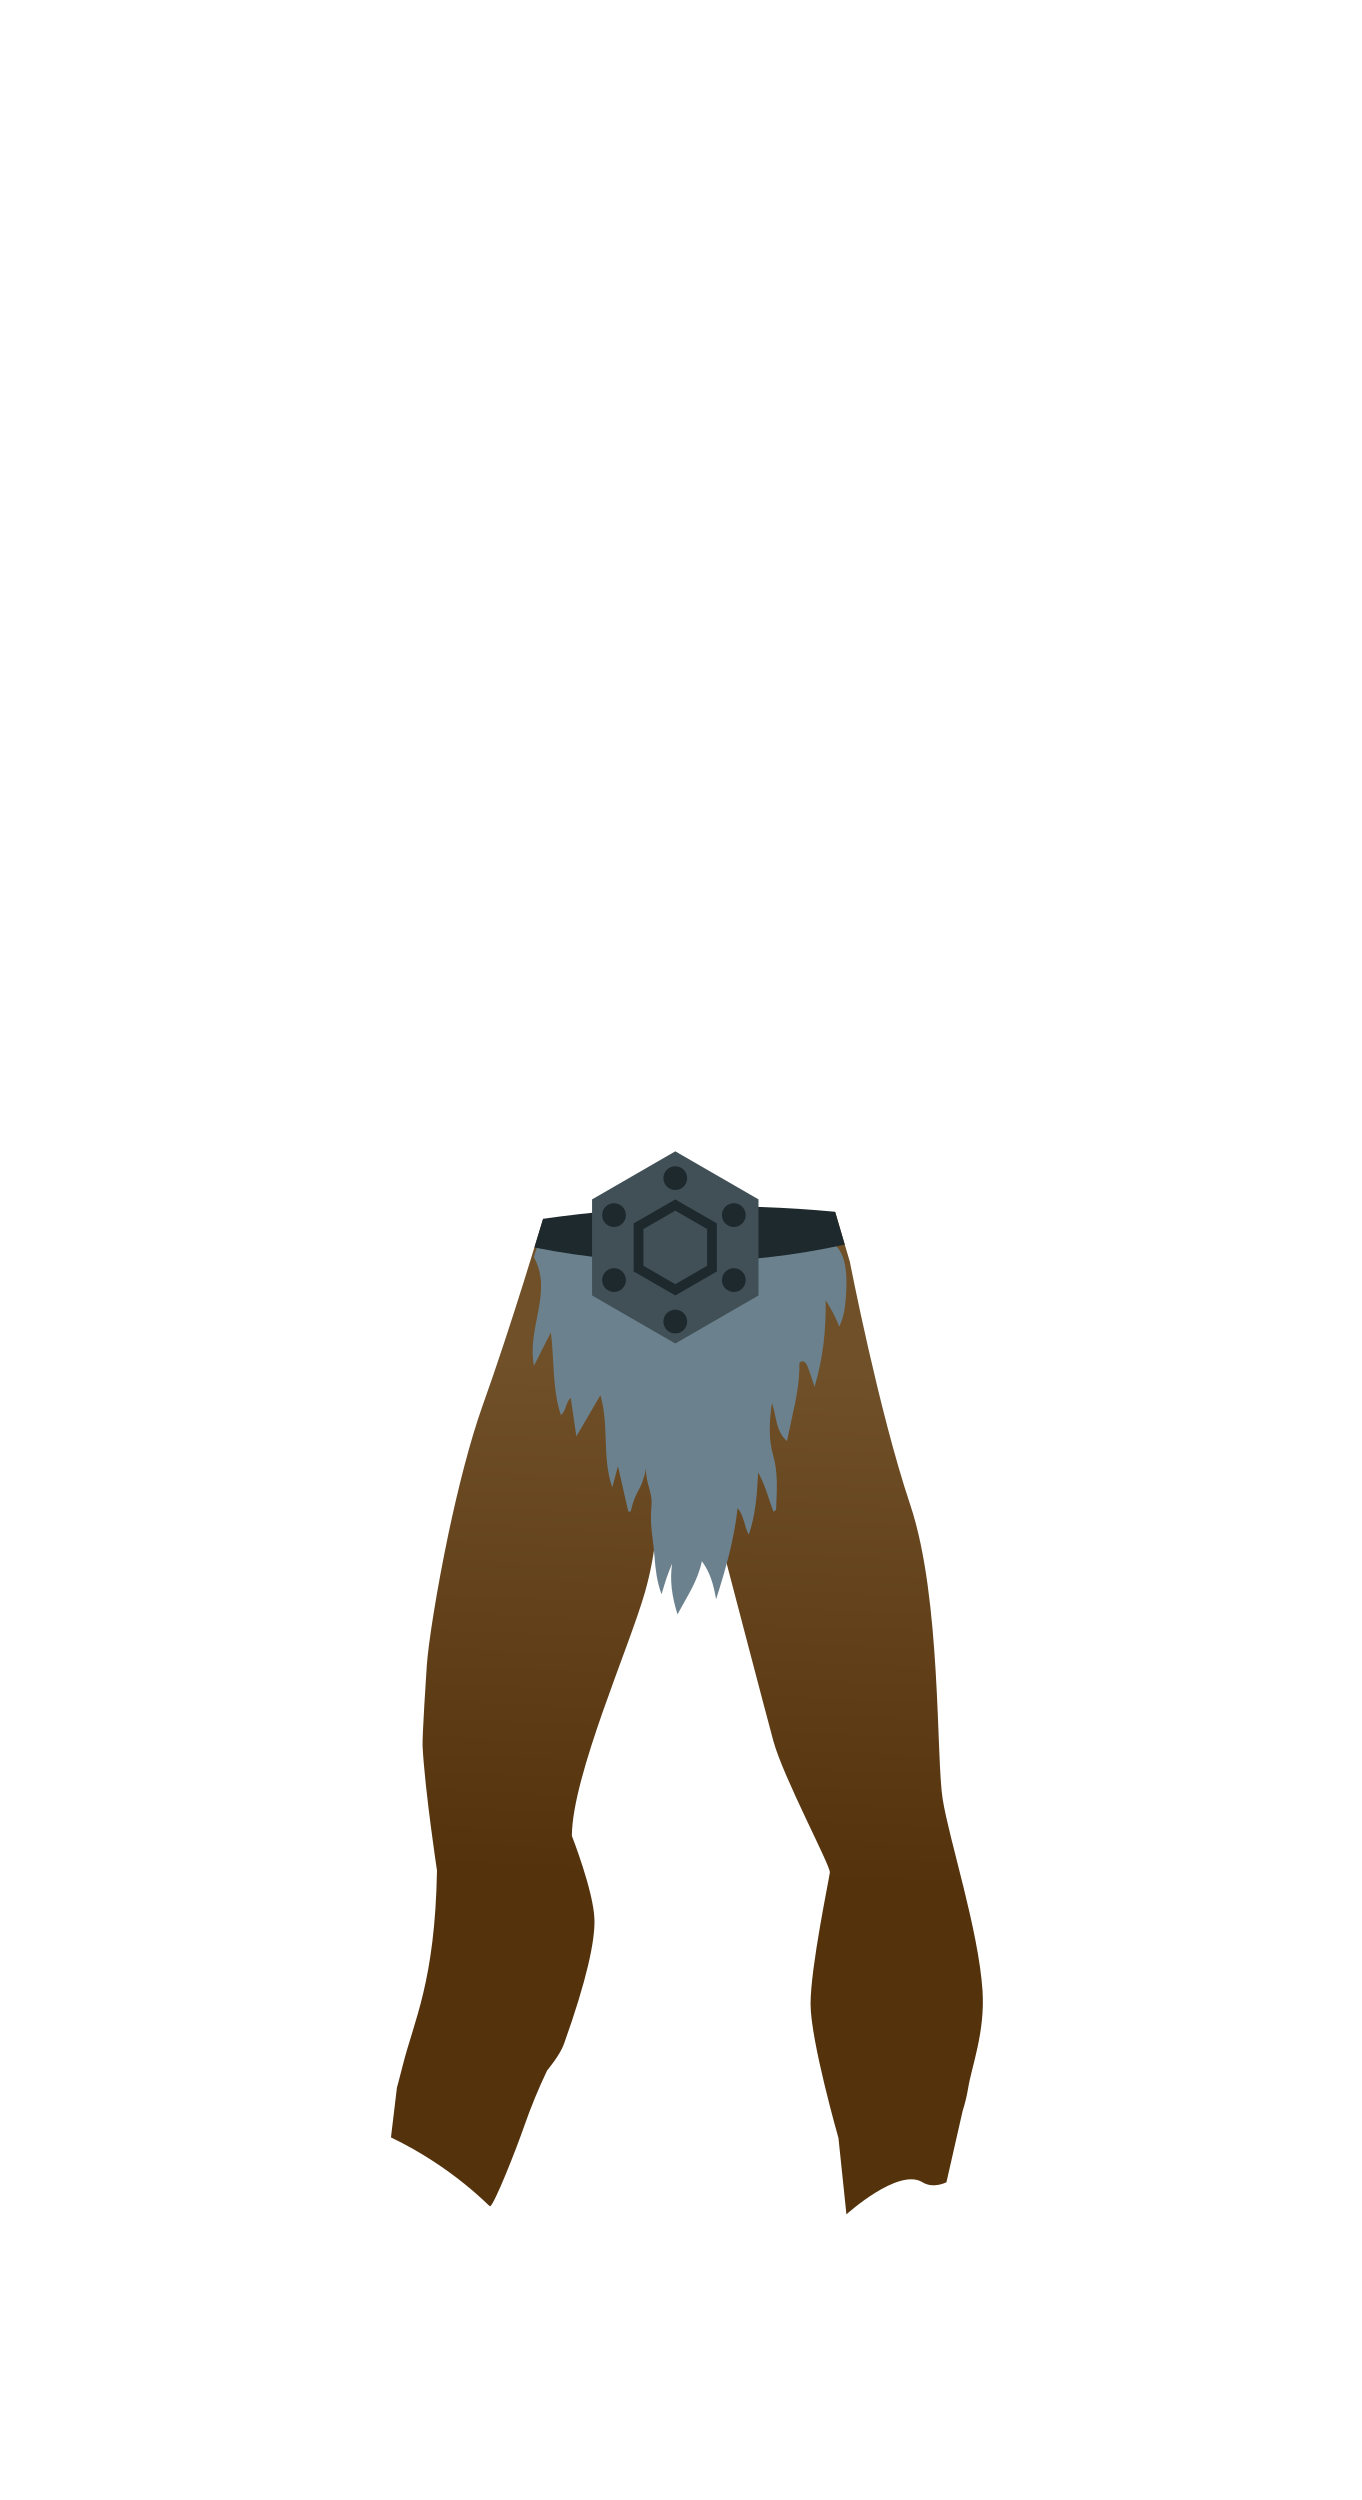
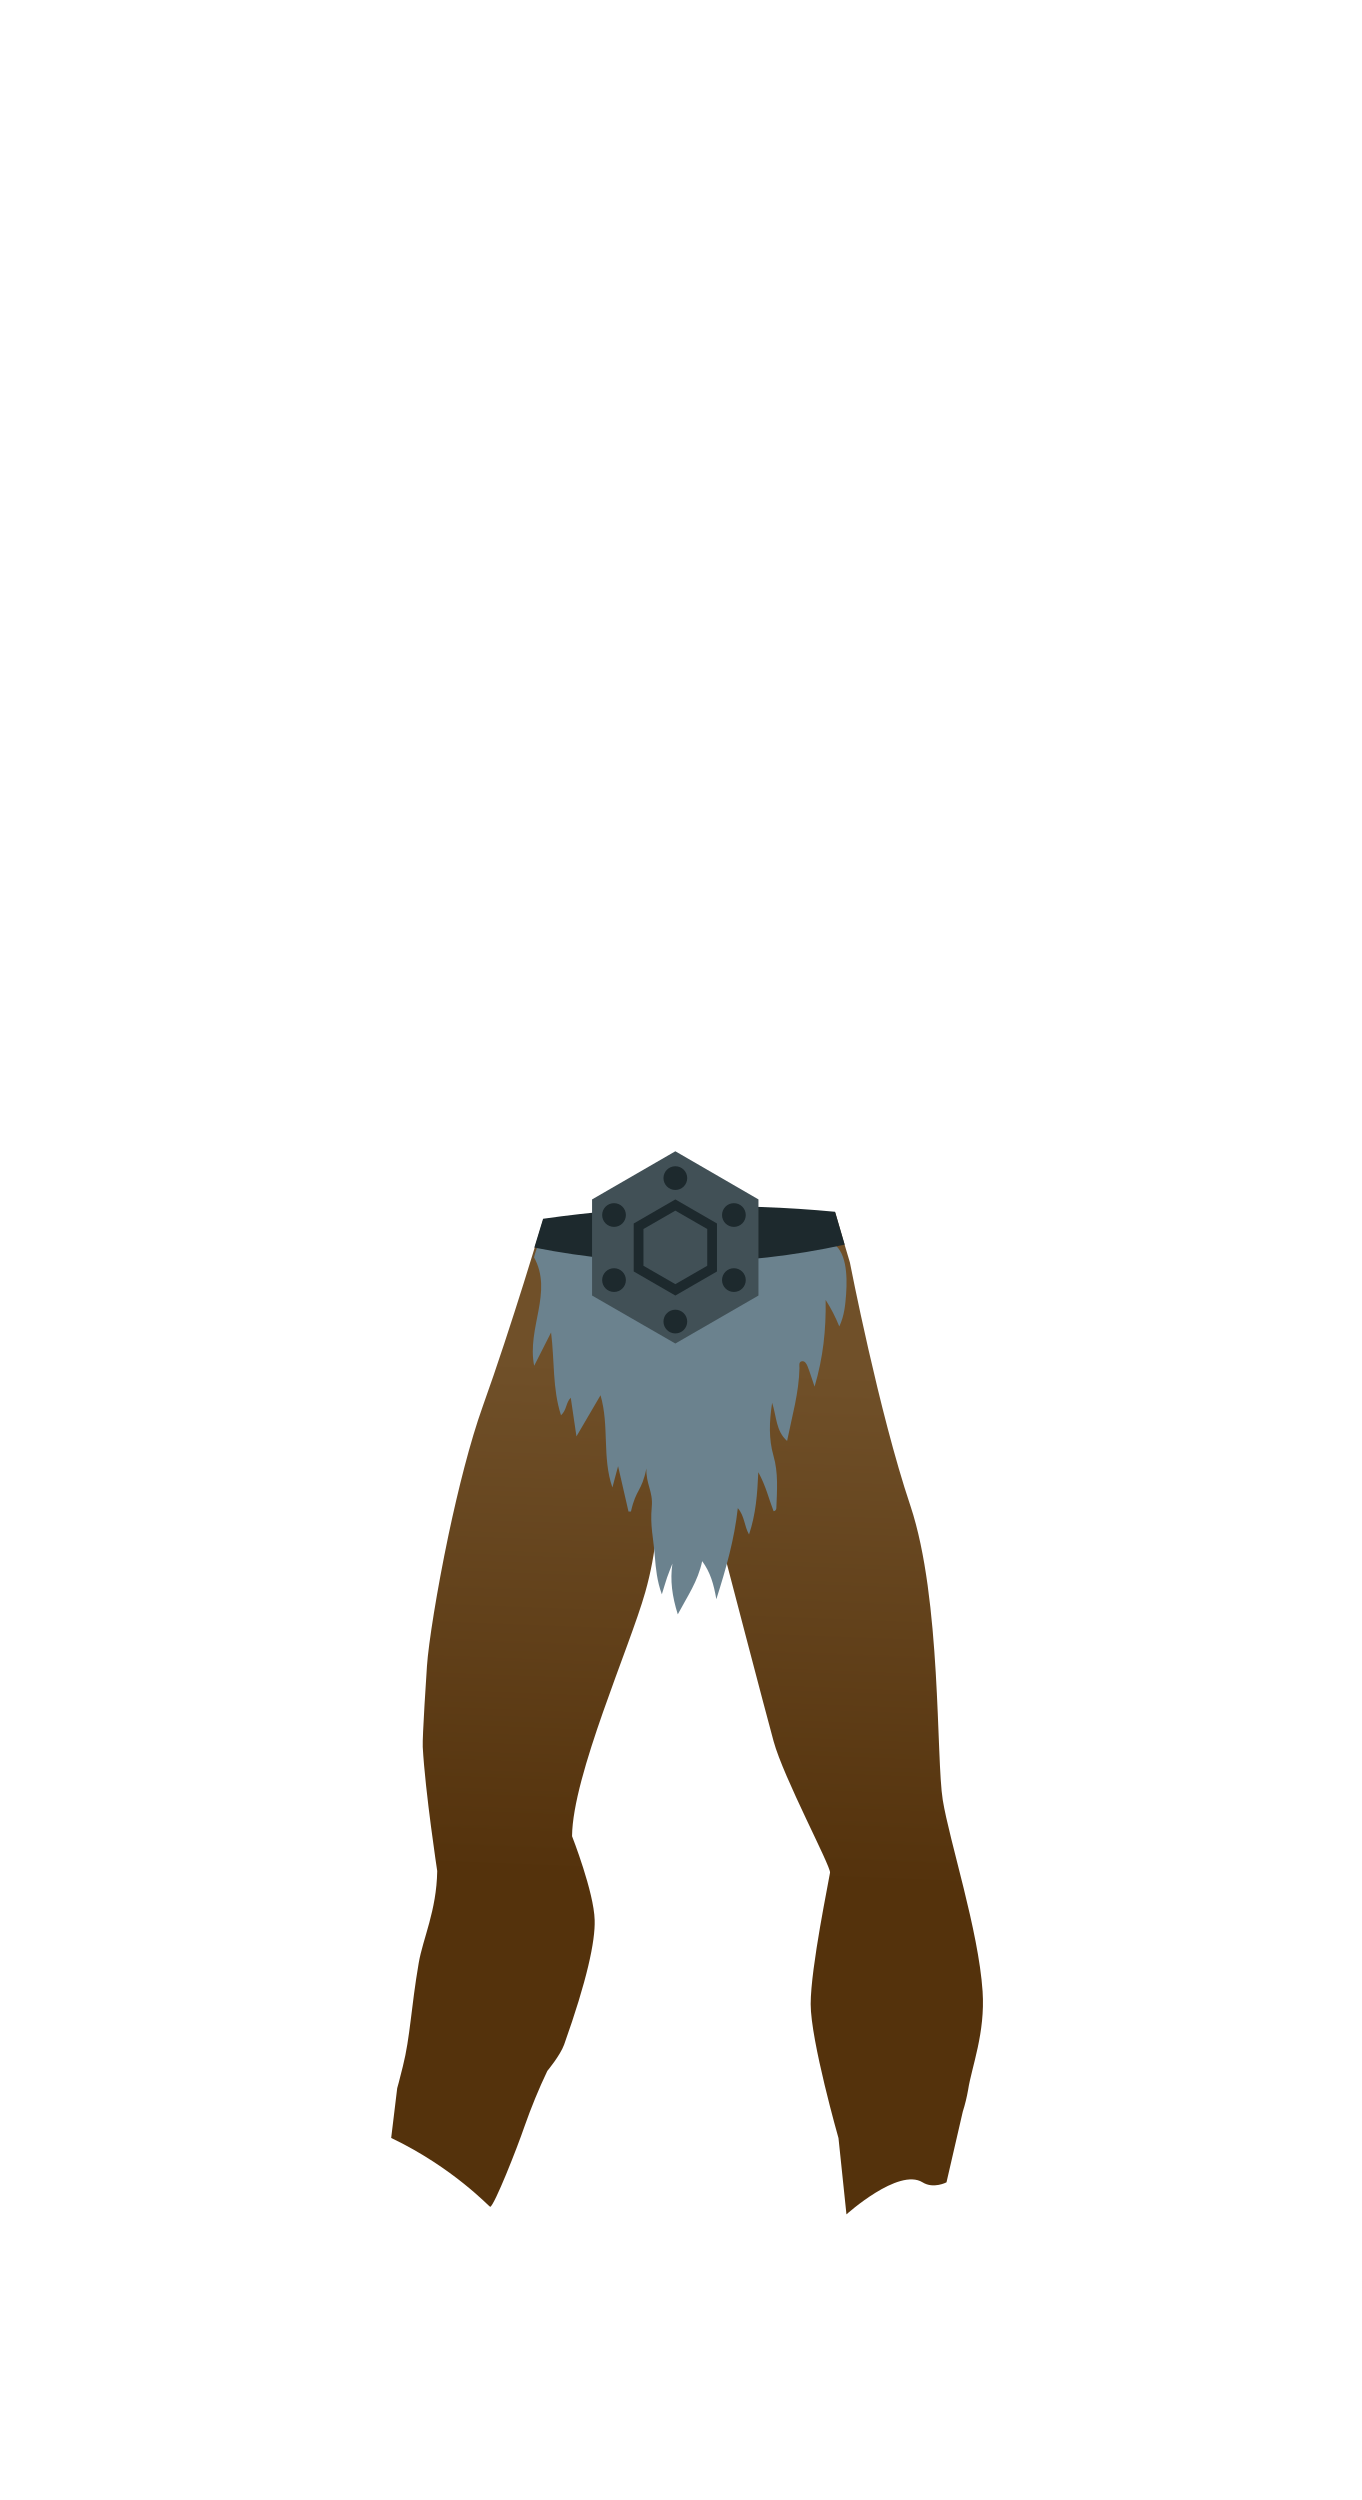
- <svg xmlns="http://www.w3.org/2000/svg" viewBox="0 0 837.33 1537">
-   <defs>
-     <style>.cls-1{fill:none;}.cls-2,.cls-4,.cls-5{fill-rule:evenodd;}.cls-2{fill:url(#linear-gradient);}.cls-3{fill:#6b828e;}.cls-4,.cls-6{fill:#1d292d;}.cls-5{fill:#415056;}</style>
-     <linearGradient id="linear-gradient" x1="439.09" y1="836.65" x2="426.83" y2="1155.39" gradientUnits="userSpaceOnUse">
-       <stop offset="0.01" stop-color="#705029" />
-       <stop offset="1" stop-color="#54320c" />
-     </linearGradient>
-   </defs>
-   <g id="Layer_2" data-name="Layer 2">
+ <svg xmlns="http://www.w3.org/2000/svg" version="1.1" id="Layer_1" x="0px" y="0px" viewBox="0 0 837.3 1537" style="enable-background:new 0 0 837.3 1537;" xml:space="preserve">
+   <style type="text/css">
+ 	.st0{fill:none;}
+ 	.st1{fill-rule:evenodd;clip-rule:evenodd;fill:url(#SVGID_1_);}
+ 	.st2{fill:#6B828E;}
+ 	.st3{fill-rule:evenodd;clip-rule:evenodd;fill:#1D292D;}
+ 	.st4{fill-rule:evenodd;clip-rule:evenodd;fill:#415056;}
+ 	.st5{fill:#1D292D;}
+ </style>
+   <g id="Layer_2_00000116949612655385037520000001111239196453861001_">
    <g id="base">
-       <rect class="cls-1" width="837.33" height="1537" />
+       <rect class="st0" width="837.3" height="1537" />
    </g>
    <g id="Legs_02">
-       <path class="cls-2" d="M581.87,1341.65s-8,4.2-14.73,0c-14.79-9.23-46.76,19.73-46.76,19.73l-4.9-46.93s-17.15-60-17.15-82.45,11.42-76.76,11.86-80.83-28.61-58.39-34.73-80.83c-4.95-18.22-28.47-108.21-37.19-141.48-2-7.74-7.77-32-7.77-32l-28.92-7.73s9.07,39.78-5,89.56c-9.65,34-44.74,112.7-45,150,0,0,13.5,34.43,13.89,51.58.35,12.93-4.67,37-18.83,76.58-2.35,6.61-10.29,16.1-10.29,16.1a340.73,340.73,0,0,0-14,34c-4.92,14.28-18.36,48.27-21.06,49.55-.39.19-22.53-24-60.93-42.41l3.67-30.62s1.37-4.85,3.53-13.47c6.95-27.83,19.87-51.71,21.1-120,0,0-7.39-48.85-8.86-76.33-.29-6,2.31-45.48,2.6-49.79.93-13.37,6-46,13.28-80.83,5.87-27.82,13.22-57,21-78.82,17.59-49,37.23-114.83,37.23-114.83s149.76,7.89,179.54-4.35l5.93,20.18,3.09,10.43S540.37,867.83,559.57,925c0,.2.15.4.19.59,19,57.22,15.73,155.29,19.8,180.57s22,80.1,24.49,117.67c1.66,25.62-6.68,46.33-8.93,60.48a99,99,0,0,1-3.29,13.5Z" />
-       <path class="cls-3" d="M337.3,761.36c-2.21.16-3.24-.32-5.54,0-.1,1.27-3.32,10.33-3.53,11.57,11.94,21.52-4.48,43.26.06,66.67l10.39-20.46c2.2,17.72.77,34.48,6.14,50.9,3.63-3.2,2.85-7.74,6.05-10.76,1.14,7.81,2.18,14.9,3.48,23.8,5.35-9.19,9.78-16.78,14.78-25.35,5.5,18.87.85,38.28,7.31,56.72l3.48-13.06c2.23,9.79,4.29,18.85,6.35,27.91h1.47c3.19-14.17,6.61-12.06,9.45-26.53-.32,9.76,4.21,14.07,3.31,23.61-1.11,11.82,1,18.65,1.89,30.61.57,7.43,1.32,14.87,4.32,23.21,1.35-4.42,2.16-7.42,3.17-10.33s2.21-5.71,3.33-8.56c-1.49,10.3-.19,20,3.31,31.19,5.94-11.11,12.4-20.28,15-32.66,5,6.79,7.14,14.1,8.73,23.42,6.1-19.18,11.11-36.92,13.22-56,4.19,4.8,3.86,10.94,6.9,16.25,4.21-12.45,5.07-24.72,5.73-38.26,4.72,8.48,6.47,16.59,9.39,24a1.78,1.78,0,0,0,1.67-1.88c.41-10.83,1.29-21.65-1.76-32.32-2.93-10.23-2.56-20.66-.78-32.55,2.84,8.71,2.29,17.41,9.21,23.49,3.06-15.43,7.29-29.74,7.65-44.84,0-1.51-.65-3.75,1.5-4.17,1.79-.34,2.84,1.52,3.42,2.91,1.5,3.69,2.65,7.55,4.41,12.72,5.27-18,7.08-34.87,6.78-53.27A93.52,93.52,0,0,1,516,815.6c3.25-6.82,3.72-13.47,4.16-20,.78-11.31.29-27.42-9.52-31.83-3.84-1.73-96.05-4.53-95.47.2Z" />
-       <path class="cls-4" d="M333.88,749.32A760.81,760.81,0,0,1,513.42,745l5.93,20.18a465.16,465.16,0,0,1-190.82,1.77Q331.22,758.12,333.88,749.32Z" />
-       <polygon class="cls-5" points="466.32 796.46 466.32 737.38 415.16 707.84 364 737.38 364 796.46 415.16 826 466.32 796.46" />
-       <circle class="cls-6" cx="415.16" cy="724.32" r="7.31" />
-       <circle class="cls-6" cx="451.16" cy="747.05" r="7.31" />
-       <circle class="cls-6" cx="451.16" cy="787" r="7.31" />
-       <circle class="cls-6" cx="415.16" cy="812.5" r="7.31" />
-       <circle class="cls-6" cx="377.5" cy="787" r="7.31" />
-       <circle class="cls-6" cx="377.5" cy="747.05" r="7.31" />
-       <path class="cls-6" d="M415.16,796.45l-25.58-14.76V752.15l25.58-14.76,25.57,14.76v29.54Zm-19.58-18.23,19.58,11.3,19.57-11.3v-22.6l-19.57-11.31-19.58,11.31Z" />
+       <linearGradient id="SVGID_1_" gradientUnits="userSpaceOnUse" x1="439.112" y1="701.349" x2="426.852" y2="382.609" gradientTransform="matrix(1 0 0 -1 0 1538)">
+         <stop offset="1.000000e-02" style="stop-color:#705029" />
+         <stop offset="1" style="stop-color:#54320C" />
+       </linearGradient>
+       <path class="st1" d="M581.9,1341.7c0,0-8,4.2-14.7,0c-14.8-9.2-46.8,19.7-46.8,19.7l-4.9-46.9c0,0-17.1-60-17.1-82.4    s11.4-76.8,11.9-80.8s-28.6-58.4-34.7-80.8c-5-18.2-28.5-108.2-37.2-141.5c-2-7.7-7.8-32-7.8-32l-28.9-7.7c0,0,9.1,39.8-5,89.6    c-9.6,34-44.7,112.7-45,150c0,0,13.5,34.4,13.9,51.6c0.4,12.9-4.7,37-18.8,76.6c-2.4,6.6-10.3,16.1-10.3,16.1    c-5.3,11.1-9.9,22.4-14,34c-4.9,14.3-18.4,48.3-21.1,49.6c-0.4,0.2-22.5-24-60.9-42.4l3.7-30.6c0,0,1.4-4.8,3.5-13.5    c4.5-17.9,5-35.9,9.7-63.3c2.6-15.3,11-32.2,11.4-56.7c0,0-7.4-48.8-8.9-76.3c-0.3-6,2.3-45.5,2.6-49.8c0.9-13.4,6-46,13.3-80.8    c5.9-27.8,13.2-57,21-78.8c17.6-49,37.2-114.8,37.2-114.8s149.8,7.9,179.5-4.3l5.9,20.2l3.1,10.4c0,0,17.9,92.2,37.1,149.3    c0,0.2,0.2,0.4,0.2,0.6c19,57.2,15.7,155.3,19.8,180.6s22,80.1,24.5,117.7c1.7,25.6-6.7,46.3-8.9,60.5c-0.8,4.6-1.9,9.1-3.3,13.5    L581.9,1341.7z" />
+       <path class="st2" d="M337.3,761.4c-2.2,0.2-3.2-0.3-5.5,0c-0.1,1.3-3.3,10.3-3.5,11.6c11.9,21.5-4.5,43.3,0.1,66.7l10.4-20.5    c2.2,17.7,0.8,34.5,6.1,50.9c3.6-3.2,2.9-7.7,6-10.8c1.1,7.8,2.2,14.9,3.5,23.8c5.4-9.2,9.8-16.8,14.8-25.3    c5.5,18.9,0.9,38.3,7.3,56.7l3.5-13.1c2.2,9.8,4.3,18.8,6.4,27.9h1.5c3.2-14.2,6.6-12.1,9.5-26.5c-0.3,9.8,4.2,14.1,3.3,23.6    c-1.1,11.8,1,18.7,1.9,30.6c0.6,7.4,1.3,14.9,4.3,23.2c1.4-4.4,2.2-7.4,3.2-10.3s2.2-5.7,3.3-8.6c-1.5,10.3-0.2,20,3.3,31.2    c5.9-11.1,12.4-20.3,15-32.7c5,6.8,7.1,14.1,8.7,23.4c6.1-19.2,11.1-36.9,13.2-56c4.2,4.8,3.9,10.9,6.9,16.2    c4.2-12.5,5.1-24.7,5.7-38.3c4.7,8.5,6.5,16.6,9.4,24c1-0.1,1.7-0.9,1.7-1.9c0.4-10.8,1.3-21.7-1.8-32.3    c-2.9-10.2-2.6-20.7-0.8-32.5c2.8,8.7,2.3,17.4,9.2,23.5c3.1-15.4,7.3-29.7,7.6-44.8c0-1.5-0.6-3.8,1.5-4.2    c1.8-0.3,2.8,1.5,3.4,2.9c1.5,3.7,2.6,7.5,4.4,12.7c5.3-18,7.1-34.9,6.8-53.3c3.3,5.1,6.1,10.6,8.4,16.3c3.2-6.8,3.7-13.5,4.2-20    c0.8-11.3,0.3-27.4-9.5-31.8c-3.8-1.7-96.1-4.5-95.5,0.2L337.3,761.4z" />
+       <path class="st3" d="M333.9,749.3c59.5-8.5,119.7-10,179.5-4.3l5.9,20.2c-62.8,13.8-127.8,14.4-190.8,1.8    C330.3,761.1,332.1,755.2,333.9,749.3z" />
+       <polygon class="st4" points="466.3,796.5 466.3,737.4 415.2,707.8 364,737.4 364,796.5 415.2,826   " />
+       <circle class="st5" cx="415.2" cy="724.3" r="7.3" />
+       <circle class="st5" cx="451.2" cy="747" r="7.3" />
+       <circle class="st5" cx="451.2" cy="787" r="7.3" />
+       <circle class="st5" cx="415.2" cy="812.5" r="7.3" />
+       <circle class="st5" cx="377.5" cy="787" r="7.3" />
+       <circle class="st5" cx="377.5" cy="747" r="7.3" />
+       <path class="st5" d="M415.2,796.5l-25.6-14.8v-29.5l25.6-14.8l25.6,14.8v29.5L415.2,796.5z M395.6,778.2l19.6,11.3l19.6-11.3    v-22.6l-19.6-11.3l-19.6,11.3V778.2z" />
    </g>
  </g>
</svg>
